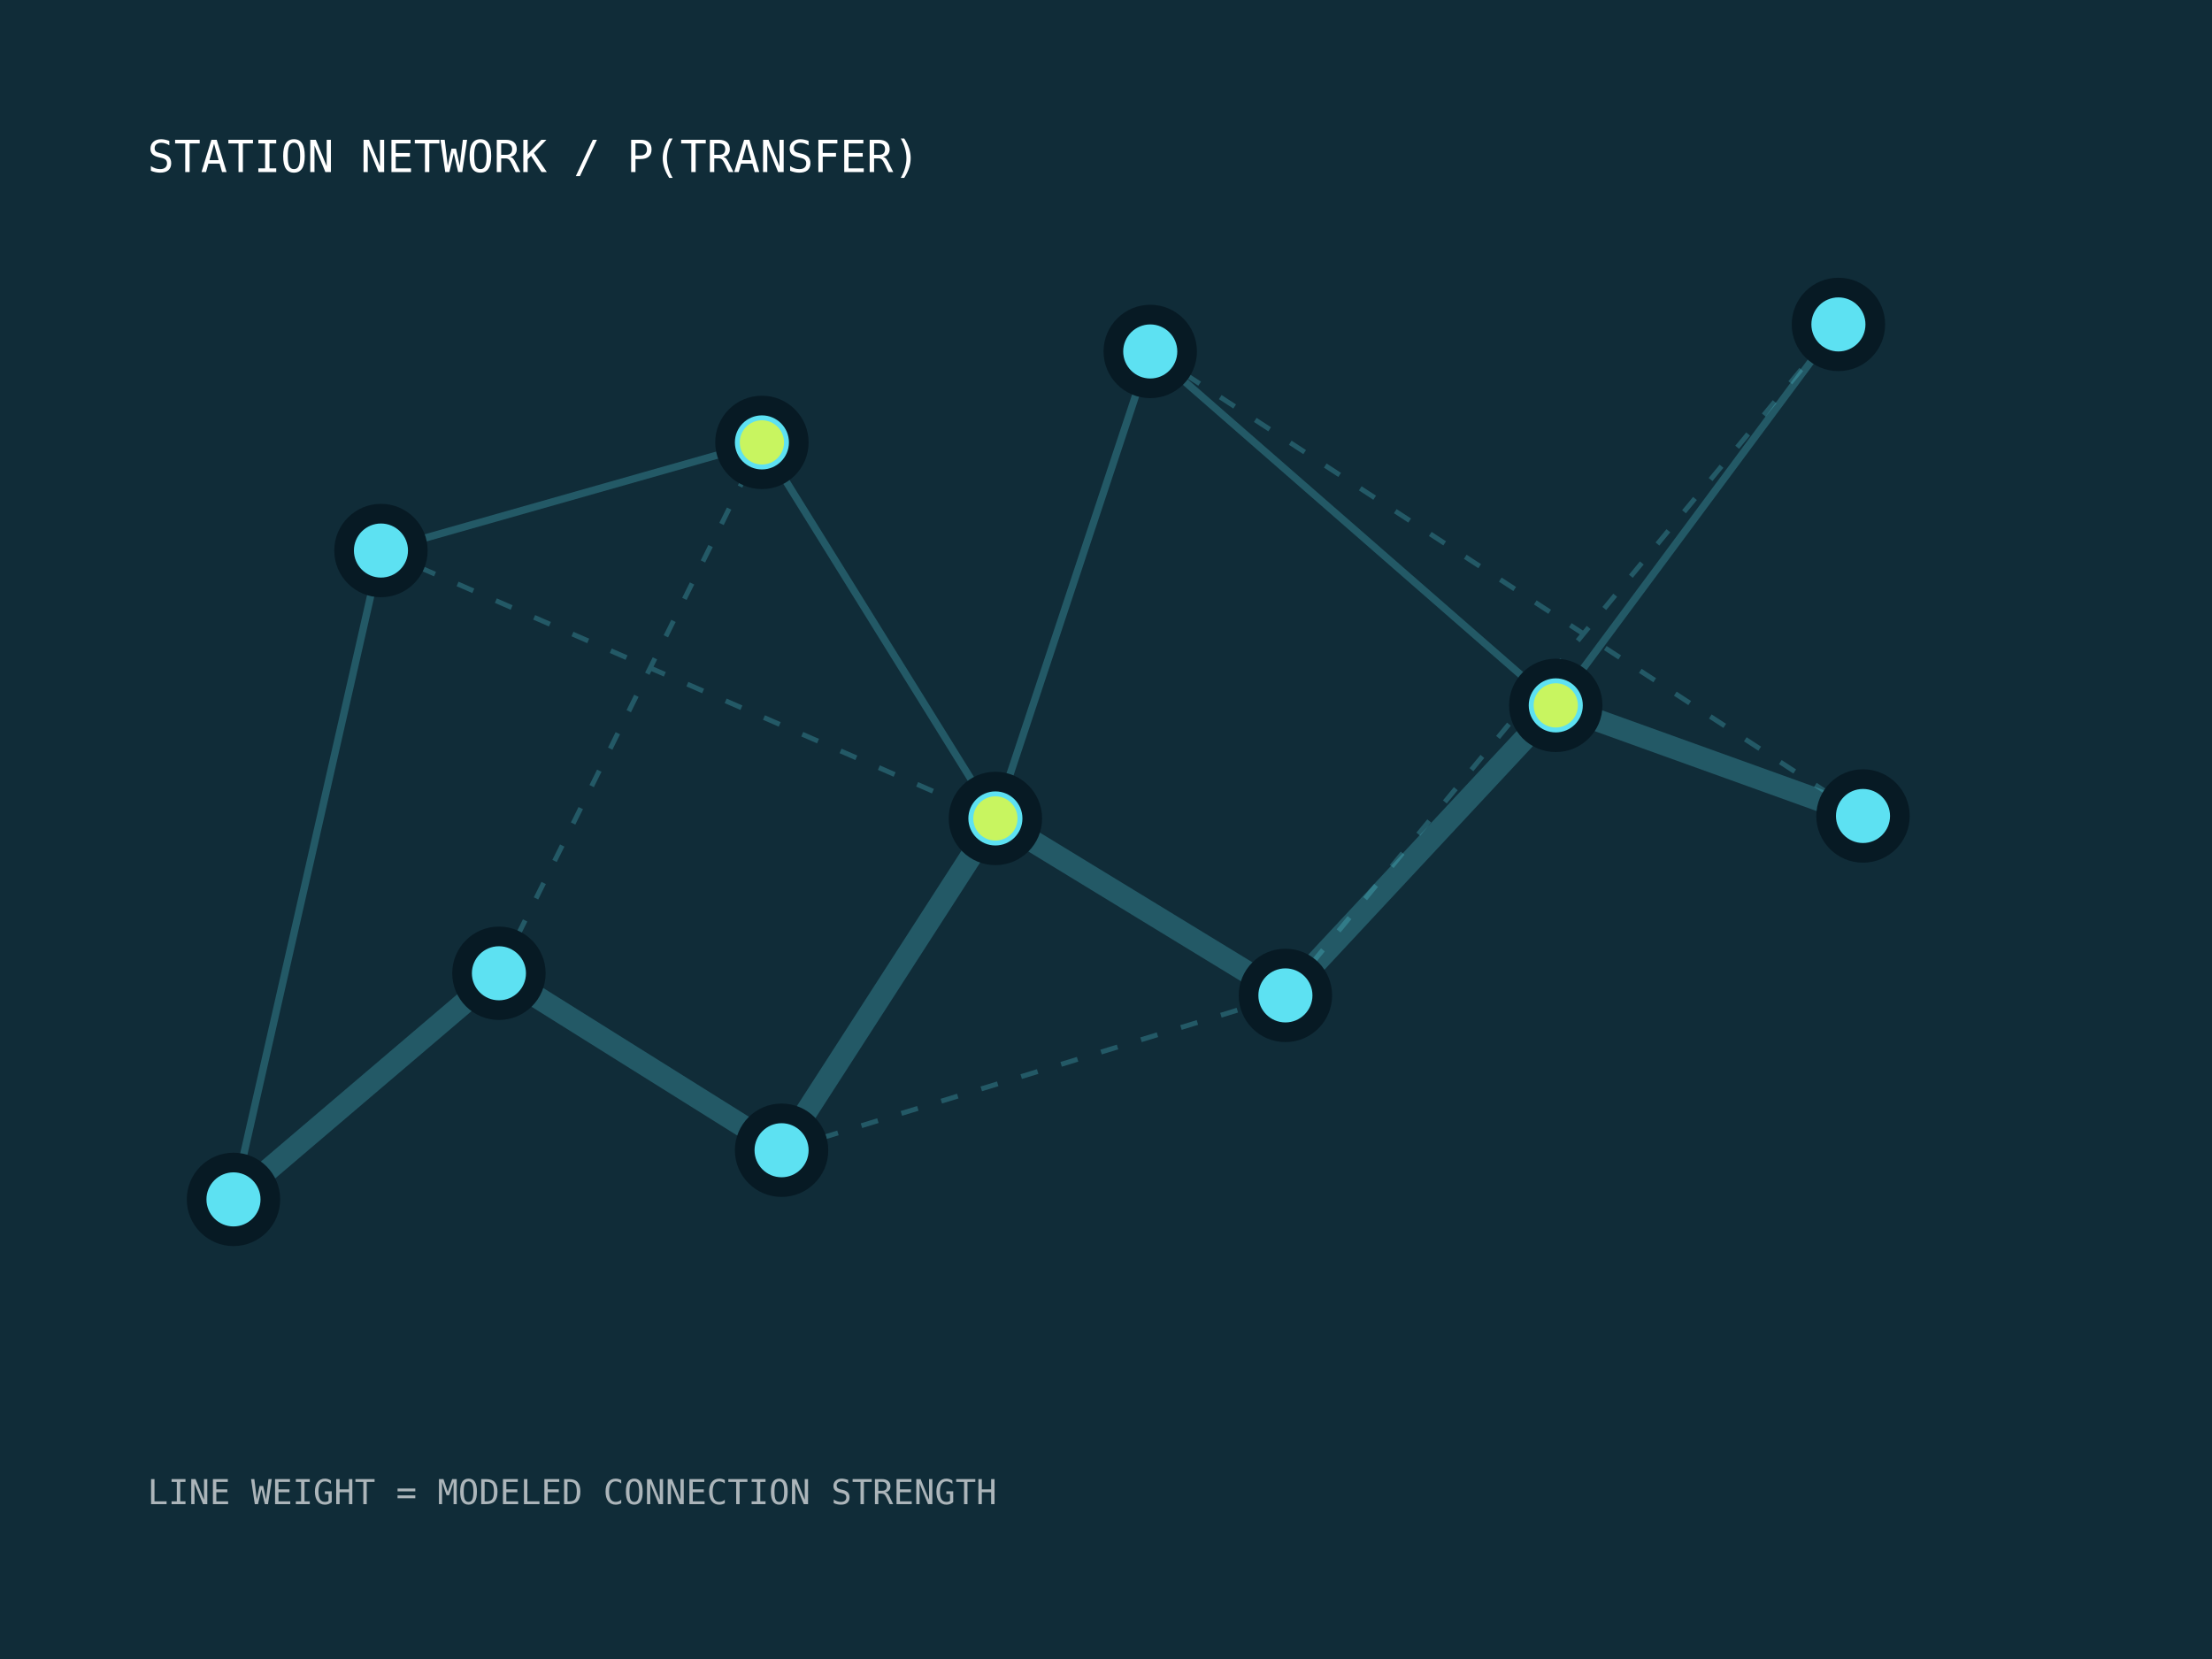
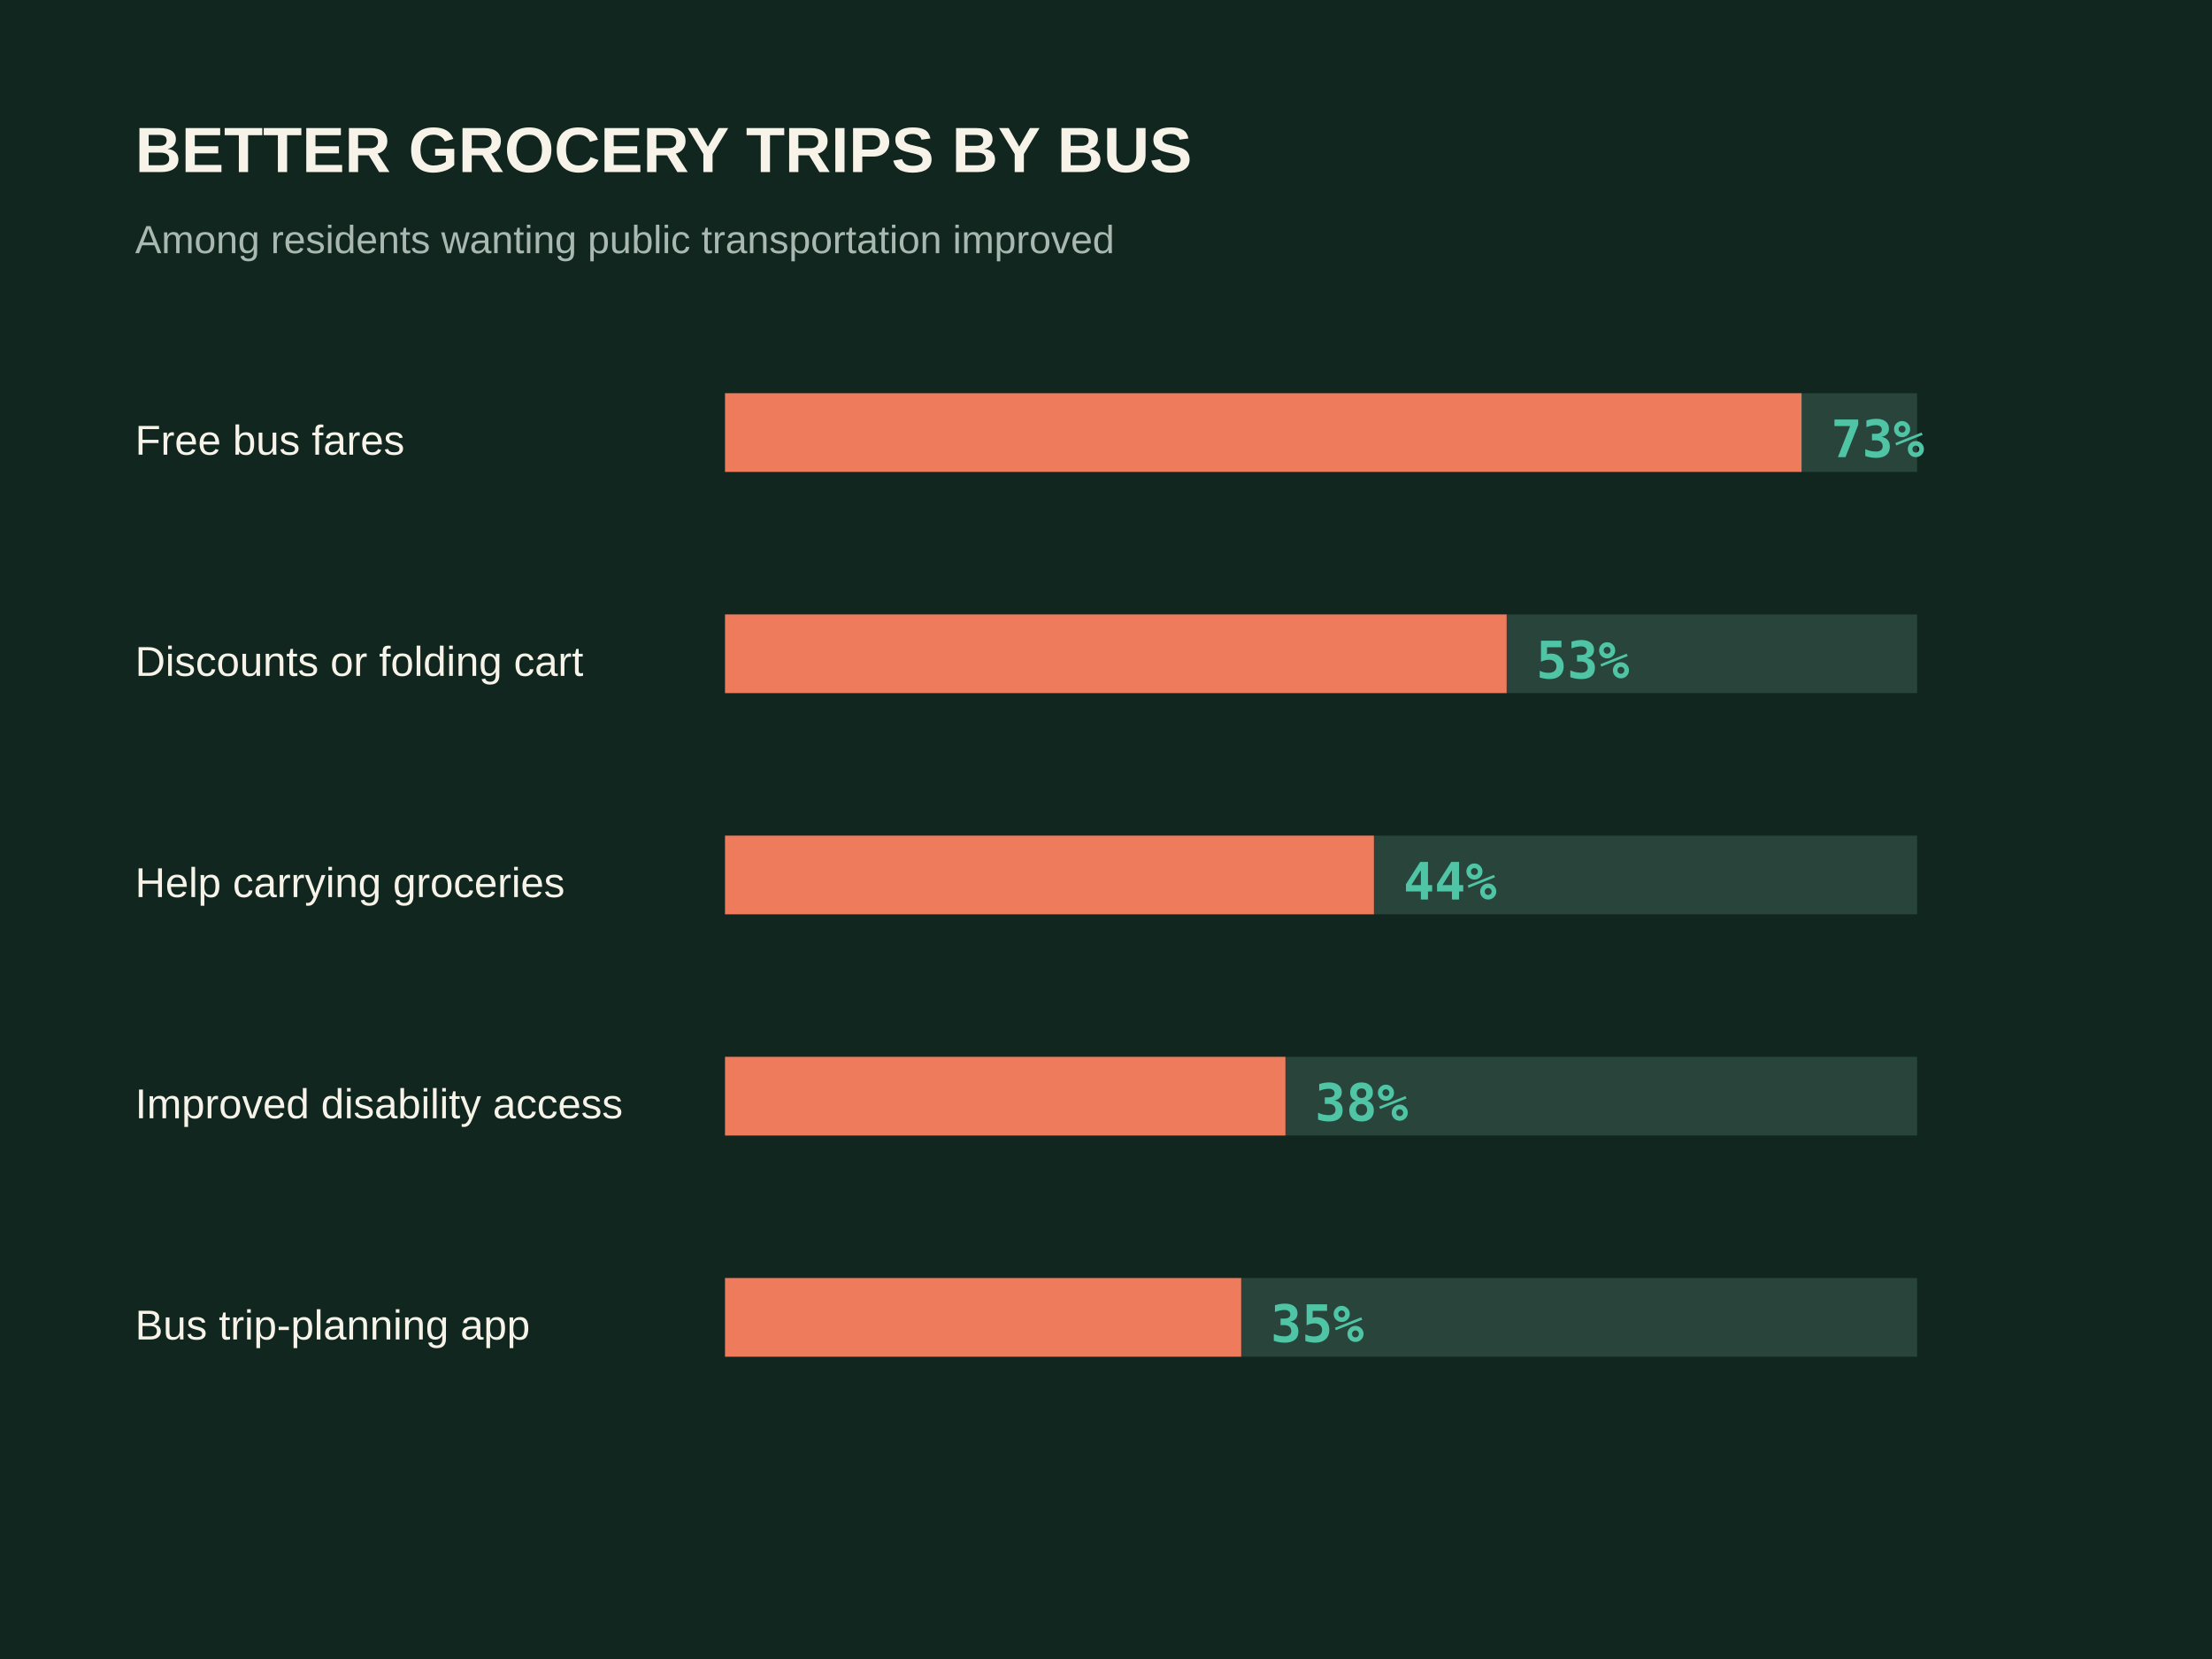
<svg xmlns="http://www.w3.org/2000/svg" viewBox="0 0 900 675" role="img" aria-labelledby="title desc">
-   <rect width="900" height="675" fill="#102c38" />
-   <g fill="none" stroke="#5de1f2" stroke-opacity=".25">
-     <path d="M95 488 203 396 318 468 405 333 523 405 633 287 758 332" stroke-width="9" />
-     <path d="M95 488 155 224 310 180 405 333 468 143 633 287 748 132" stroke-width="3" />
-     <path d="M203 396 310 180M318 468 523 405M523 405 748 132M155 224 405 333M468 143 758 332" stroke-width="2" stroke-dasharray="7 10" />
-   </g>
-   <g fill="#5de1f2" stroke="#071a24" stroke-width="8">
-     <circle cx="95" cy="488" r="15" />
-     <circle cx="203" cy="396" r="15" />
-     <circle cx="318" cy="468" r="15" />
-     <circle cx="405" cy="333" r="15" />
-     <circle cx="523" cy="405" r="15" />
-     <circle cx="633" cy="287" r="15" />
-     <circle cx="758" cy="332" r="15" />
-     <circle cx="155" cy="224" r="15" />
-     <circle cx="310" cy="180" r="15" />
-     <circle cx="468" cy="143" r="15" />
-     <circle cx="748" cy="132" r="15" />
-   </g>
-   <g fill="#c8f560">
-     <circle cx="405" cy="333" r="9" />
-     <circle cx="633" cy="287" r="9" />
-     <circle cx="310" cy="180" r="9" />
-   </g>
-   <g fill="#fff" font-family="monospace">
-     <text x="60" y="70" font-size="18">STATION NETWORK / P(TRANSFER)</text>
-     <text x="60" y="612" font-size="14" opacity=".65">LINE WEIGHT = MODELED CONNECTION STRENGTH</text>
+   <rect width="900" height="675" fill="#10261f" />
+   <g font-family="Arial, sans-serif">
+     <text x="55" y="70" fill="#f7f3e8" font-size="26" font-weight="700">BETTER GROCERY TRIPS BY BUS</text>
+     <text x="55" y="103" fill="#a9b8b1" font-size="16">Among residents wanting public transportation improved</text>
+     <g fill="#f7f3e8" font-size="17">
+       <text x="55" y="185">Free bus fares</text>
+       <text x="55" y="275">Discounts or folding cart</text>
+       <text x="55" y="365">Help carrying groceries</text>
+       <text x="55" y="455">Improved disability access</text>
+       <text x="55" y="545">Bus trip-planning app</text>
+     </g>
+     <g fill="#29453b">
+       <rect x="295" y="160" width="485" height="32" />
+       <rect x="295" y="250" width="485" height="32" />
+       <rect x="295" y="340" width="485" height="32" />
+       <rect x="295" y="430" width="485" height="32" />
+       <rect x="295" y="520" width="485" height="32" />
+     </g>
+     <g fill="#ef7b5d">
+       <rect x="295" y="160" width="438" height="32" />
+       <rect x="295" y="250" width="318" height="32" />
+       <rect x="295" y="340" width="264" height="32" />
+       <rect x="295" y="430" width="228" height="32" />
+       <rect x="295" y="520" width="210" height="32" />
+     </g>
+     <g fill="#4fc5a5" font-family="monospace" font-size="21" font-weight="700">
+       <text x="745" y="186">73%</text>
+       <text x="625" y="276">53%</text>
+       <text x="571" y="366">44%</text>
+       <text x="535" y="456">38%</text>
+       <text x="517" y="546">35%</text>
+     </g>
  </g>
</svg>
